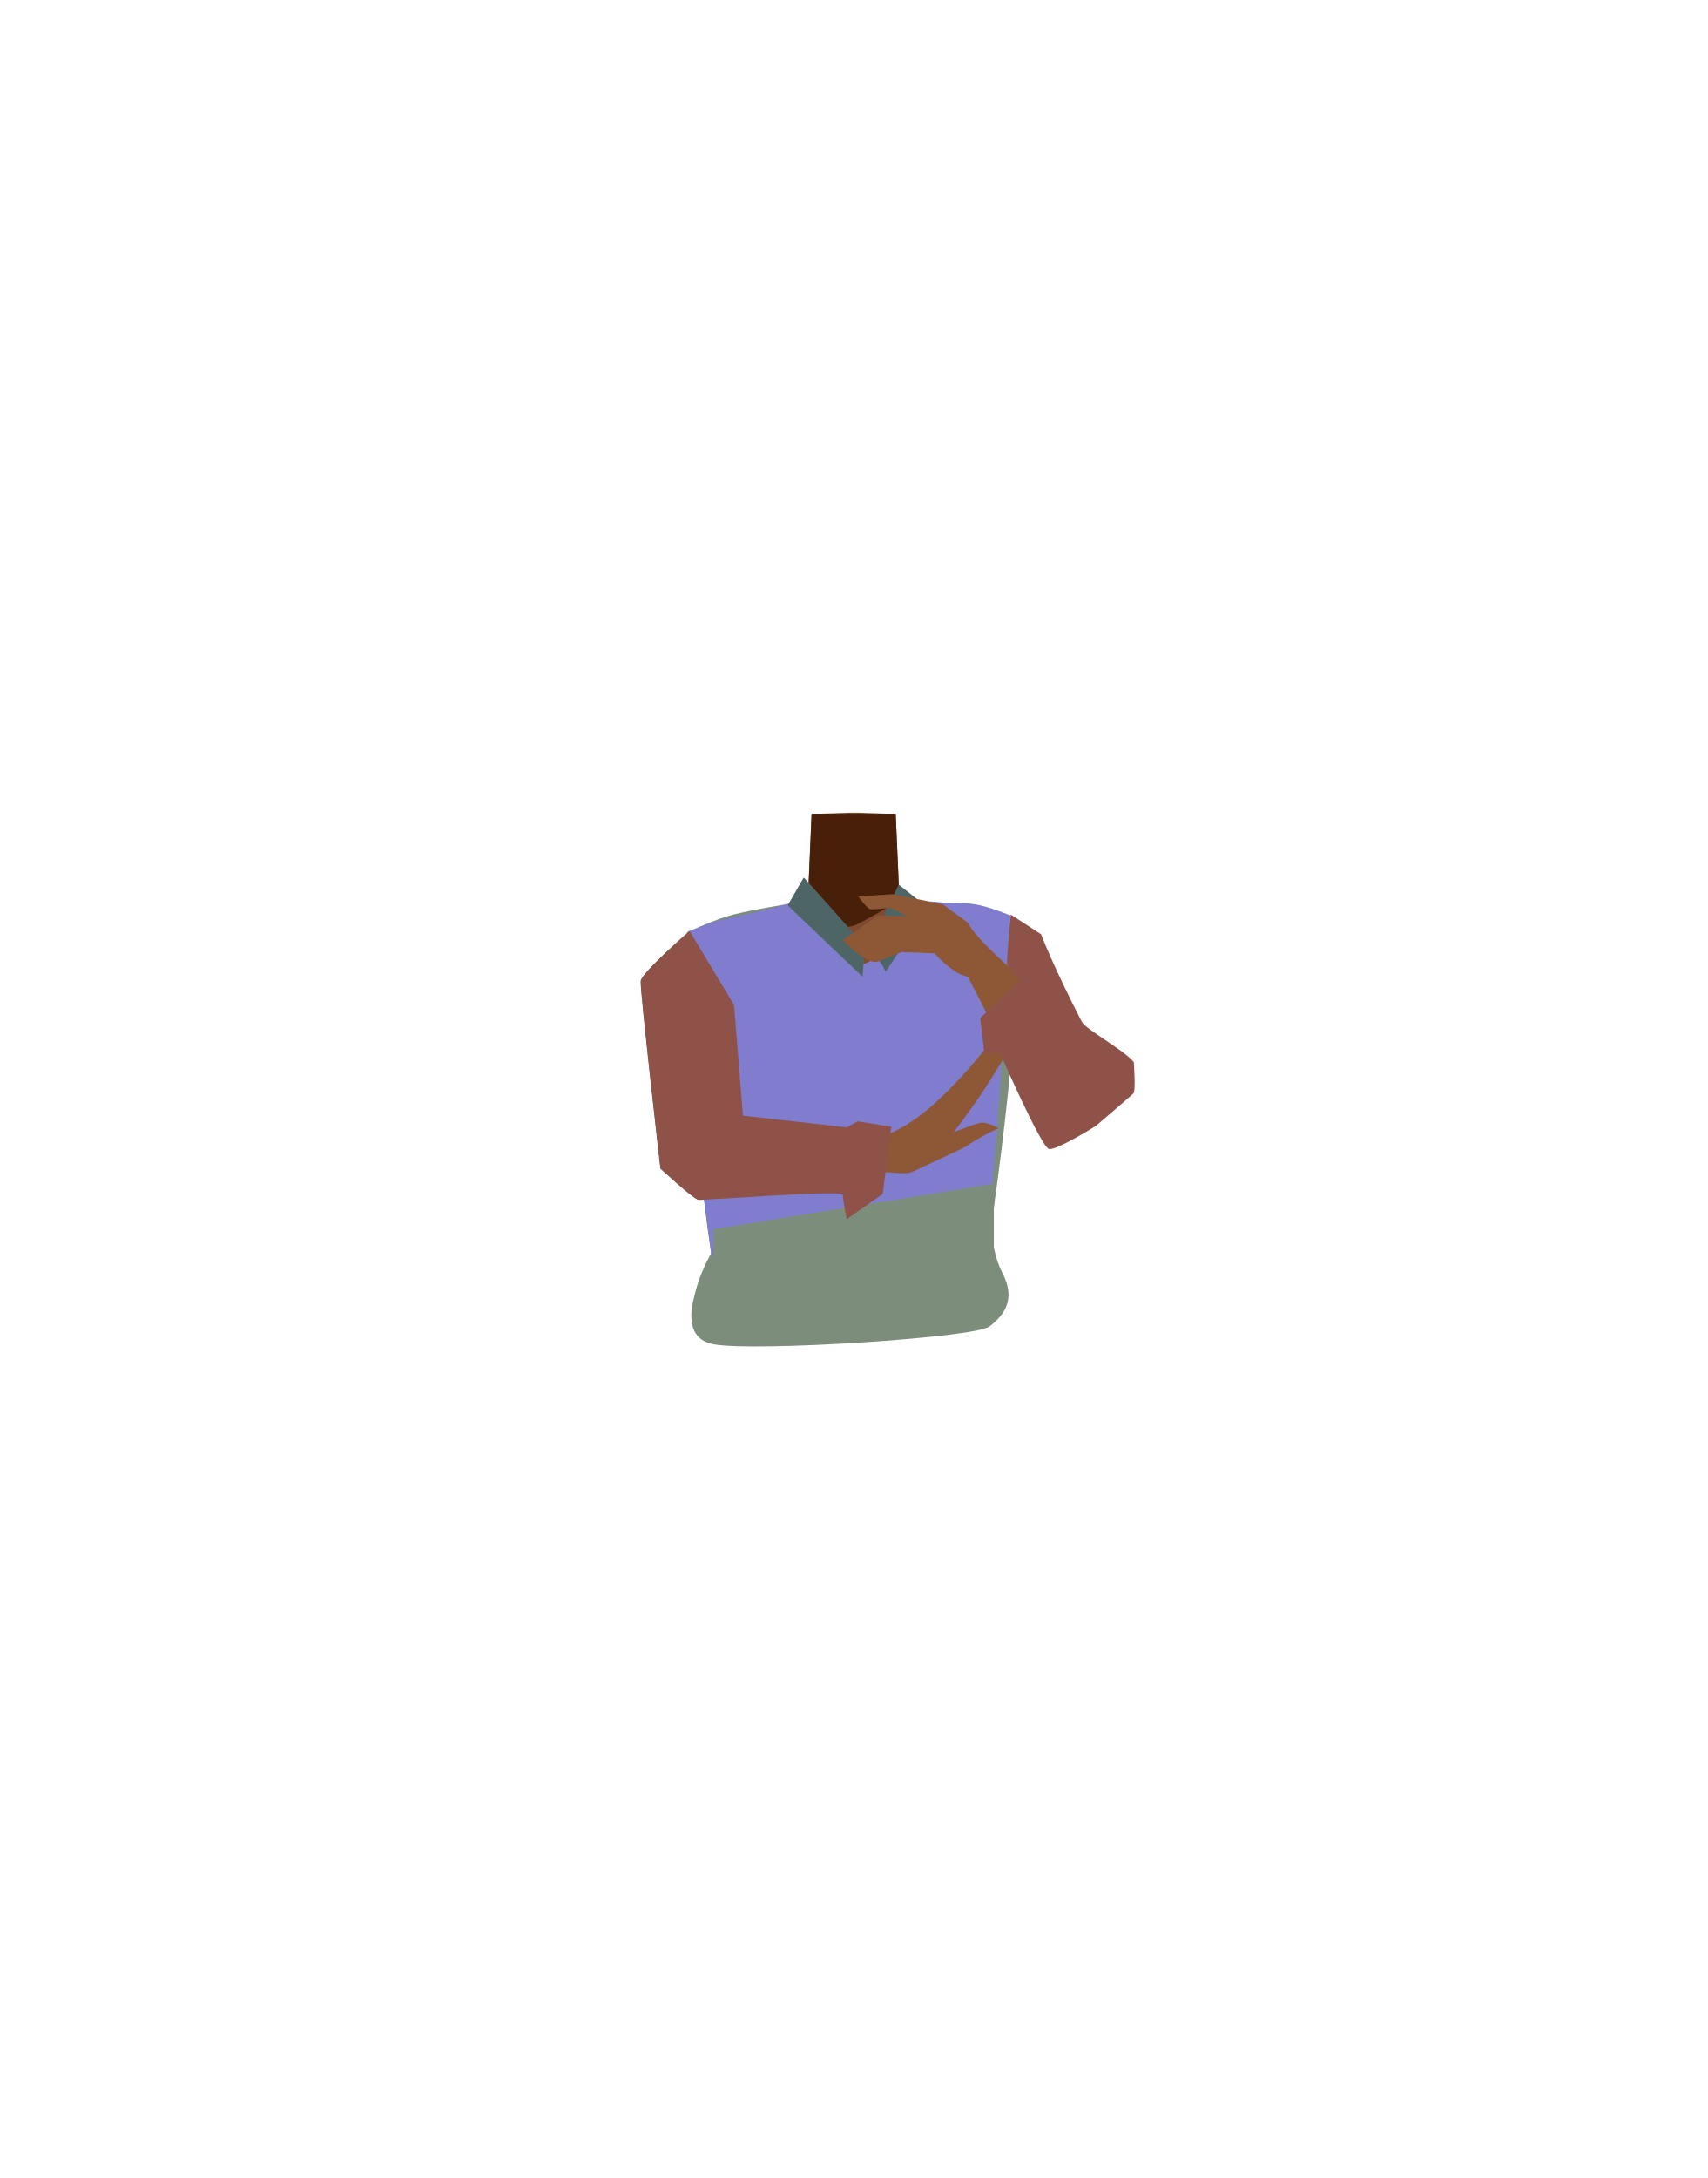
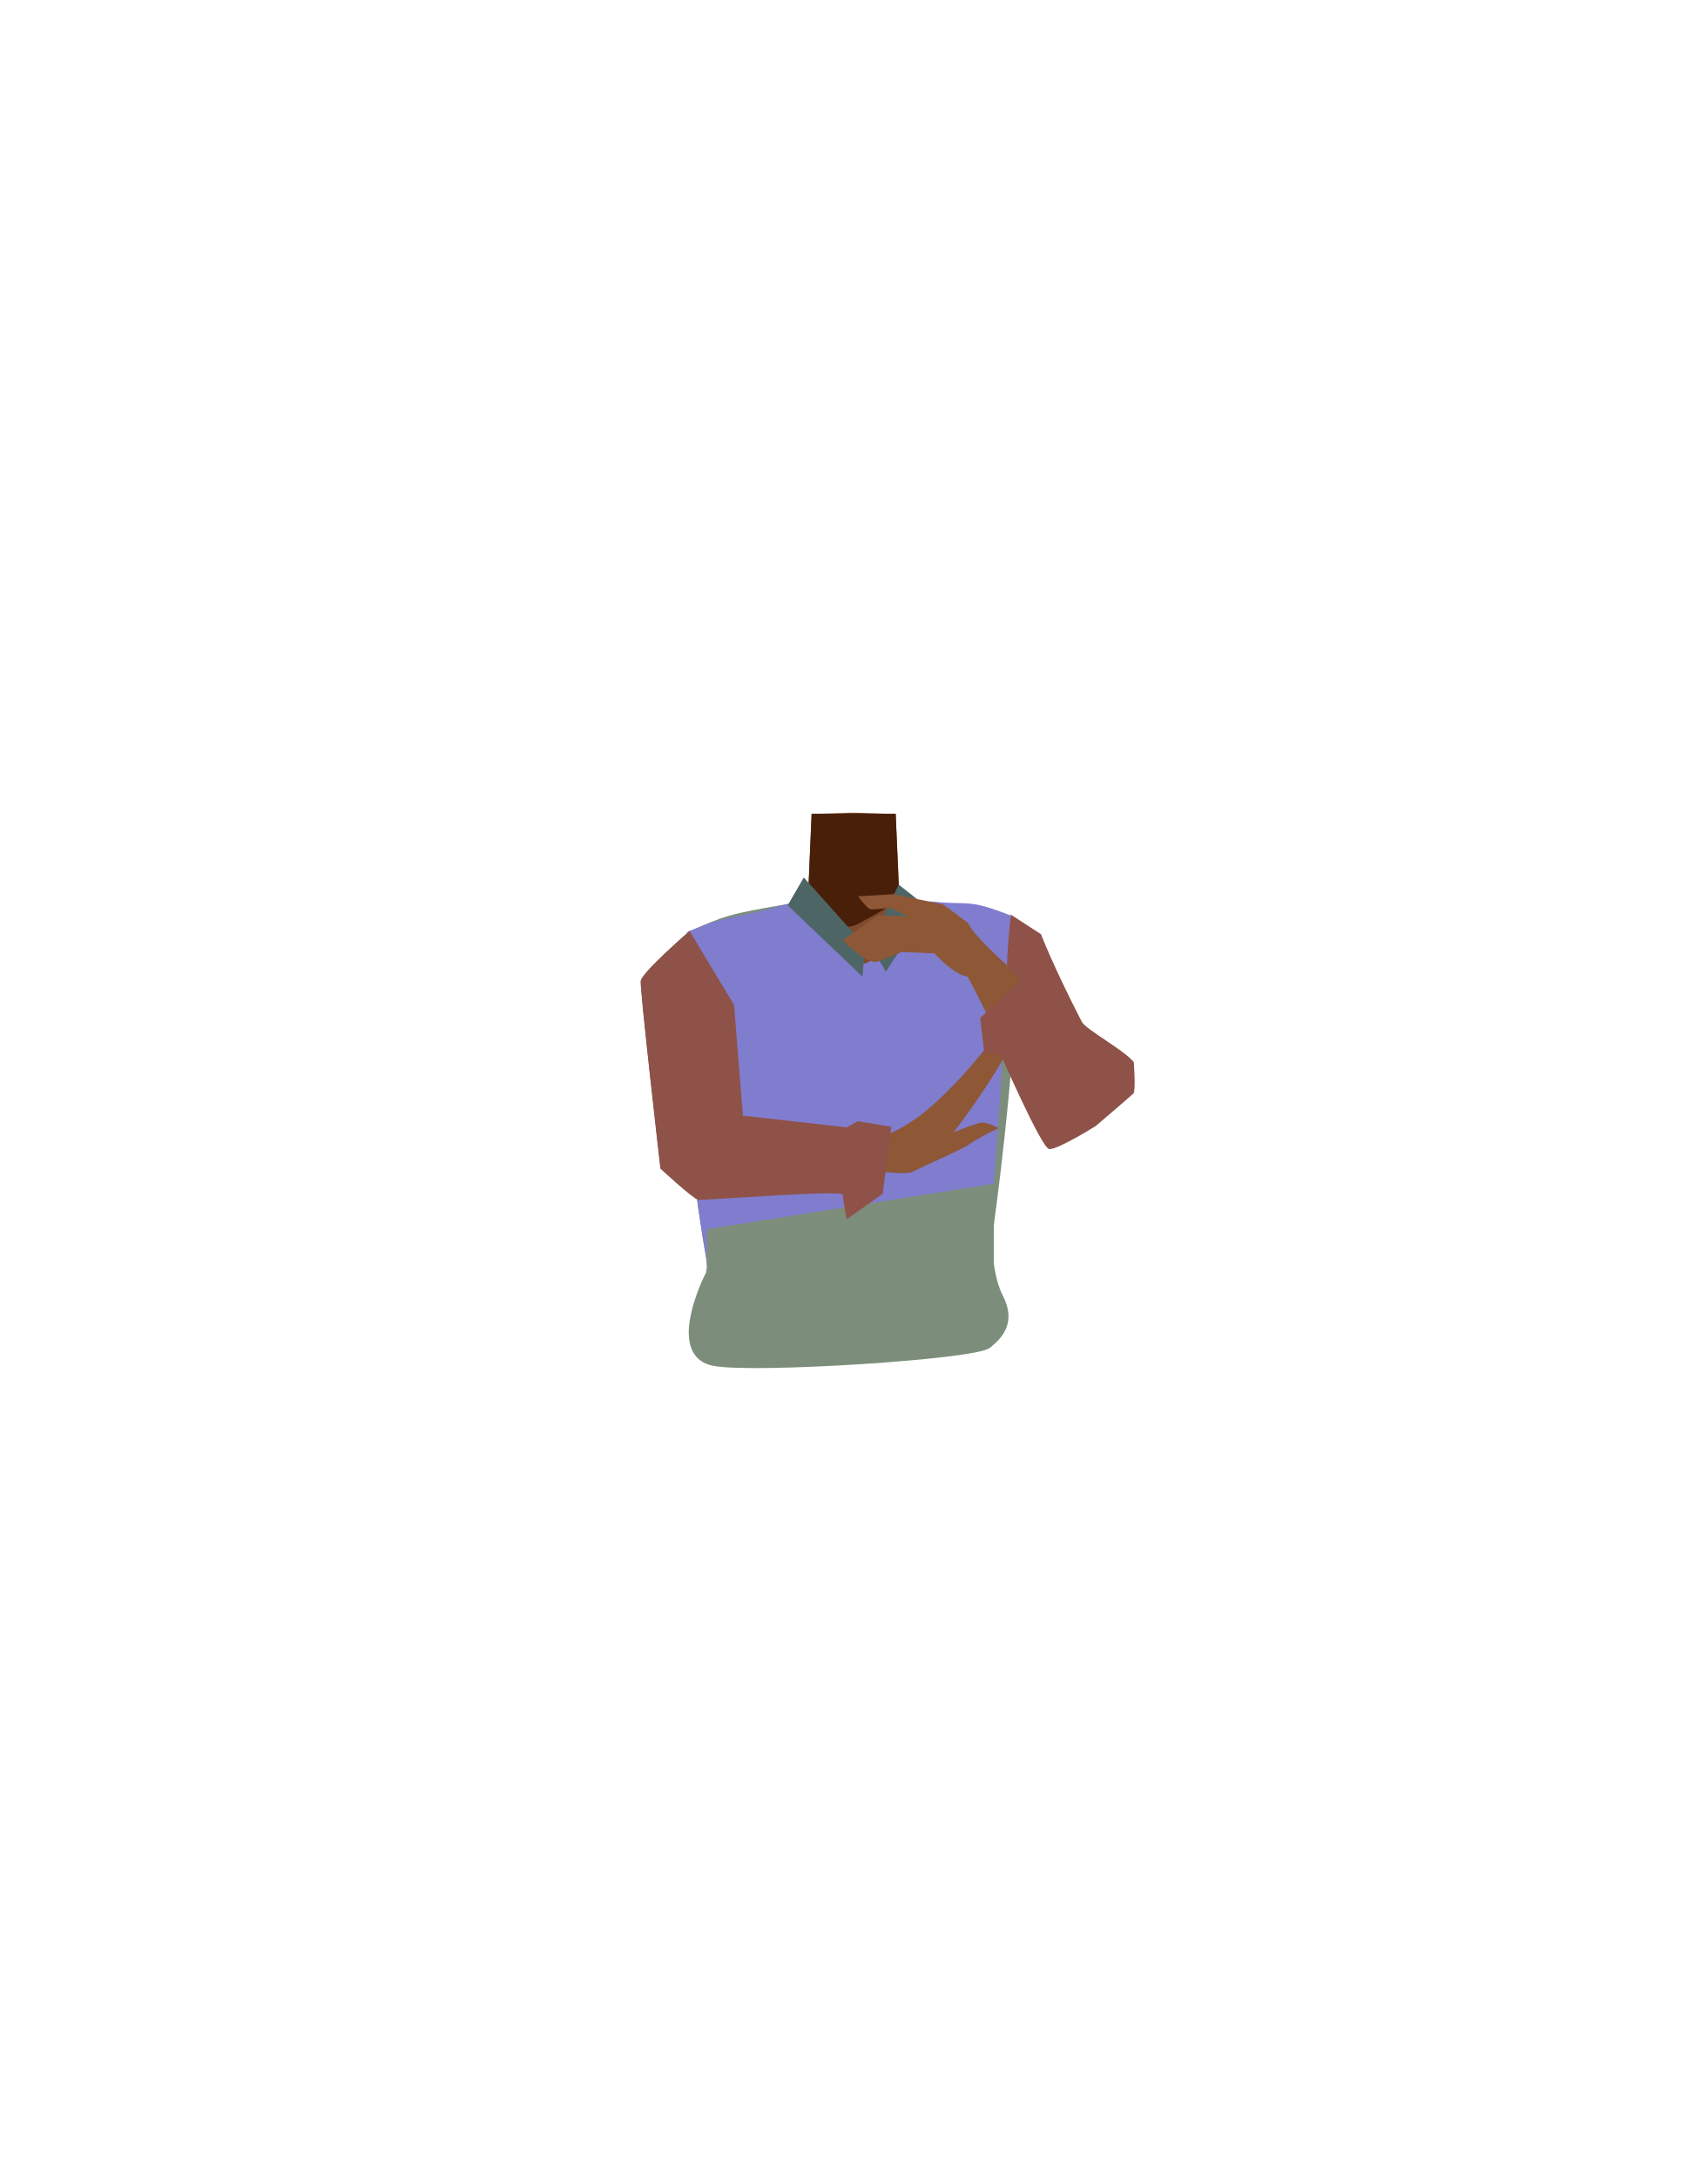
<svg xmlns="http://www.w3.org/2000/svg" version="1.1" id="Calque_1" x="0px" y="0px" viewBox="0 0 788 1005" style="enable-background:new 0 0 788 1005;" xml:space="preserve">
  <style type="text/css">
	.st0{fill:#7F4A2F;}
	.st1{fill:#481F09;}
	.st2{fill:#D68F72;}
	.st3{fill:#7C8E7B;}
	.st4{fill:#423632;}
	.st5{fill:#4E6566;}
	.st6{fill:#807DCF;}
	.st7{fill:#8E5736;}
	.st8{fill:#8E5249;}
</style>
  <g id="Calque_1_00000115507393649495719270000006572907222598607526_">
    <g id="Calque_12">
      <path class="st0" d="M465.8,459.5c0,0-0.1,3.9-9.3,10c-10.9,7.3-6.9,21.4-8.4,28.7c-1,4.9-9.9,17.3-13.7,16.6    c-10.8-2-16.9-16.2-26.7-20.4c-5.7-2.4-8.2-4.7-13.7-2c-5.5-2.8-8-0.5-13.7,2c-9.8,4.2-15.8,18.5-26.7,20.4    c-3.9,0.7-12.7-11.7-13.7-16.6c-1.5-7.3,2.5-21.4-8.4-28.7c-9.2-6.1-11.6-11-11.6-11c-7-17.1-6.1-26.7,3.9-29.7s29.4-7,38.6-10.1    c4.7-1.6,8.5-3.4,10.6-5.8l1.6-37.3l18.3-0.6h2.2l14.3,0.5l4,0.1l0.7,15.7l0.6,12.9v0.5l0.4,8.2c0.4,0.5,0.9,0.9,1.5,1.3    c2.7,2,6.8,3.2,11.6,4.2c6.5,1.3,30.5,8,37.8,9.4c3.1,0.6-2.8-0.9,0,0C475.8,430.6,472.8,442.4,465.8,459.5z" />
      <path class="st1" d="M416.5,414.1c-5.4,4.2-18.8,11.4-21.3,12.6c-8.2,3.9-28.3-5-32.8-8.1c4.7-1.6,8.5-3.4,10.6-5.8l1.6-37.3h38.8    l1.2,28.5v0.5l0.4,8.2C415.4,413.2,415.9,413.7,416.5,414.1z" />
    </g>
  </g>
  <g id="Calque_9">
    <path class="st2" d="M426.3,438.1c0,19.8,14.5,25.2,22,32.2c11.9,11.1,24.1,39.2,33.1,51.9c4.2,6,12.9-0.2,24.1-5.4l0,0   c14.2-7.3,6.3-23.3,2.9-29.4c-6.9-12.3-26-46.9-41.2-57.9c0,0-14.8-11.9-28.5-7.7C429.8,424.5,426.2,430,426.3,438.1L426.3,438.1z" />
-     <path class="st3" d="M451.3,599.5c7.3-28,25-169.9,15.1-173.7c-20.4-8-19-7.9-36.3-9.7c-12.5-1.4-21,28-32.4,28.9   c-7.1,0.6-27-29.1-33.4-28c-28.9,5-29.1,5.3-47.1,13.2c-4.1,19.2,8.1,144.7,15.6,172.5c7.8,29.1,57.9,6.1,57.9,6.1   S443.6,628.8,451.3,599.5z" />
-     <rect x="329.2" y="575.6" class="st4" width="123.1" height="23.4" />
-     <rect x="330.5" y="574.9" class="st5" width="124.2" height="23.4" />
+     <path class="st3" d="M451.3,609.5c7.3-28,25-179.9,15.1-183.7c-20.4-8-19-7.9-36.3-9.7c-12.5-1.4-21,28-32.4,28.9   c-7.1,0.6-27-29.1-33.4-28c-28.9,5-29.1,5.3-47.1,13.2c-7.6,35.8,3.6,138.1,15.6,182.5c7.8,29.1,57.9,6.1,57.9,6.1   S443.6,638.8,451.3,609.5z" />
+     <polygon class="st4" points="326.2,585.6 452.3,585.6 452.3,609 329.2,609  " />
+     <polygon class="st5" points="327.5,584.9 454.7,584.9 454.7,608.3 330.5,608.3  " />
    <path class="st2" d="M513.1,512.2c10.4-6.6,5.1-16.8-0.9-25c-4.2-5.8-47.6-39.9-60.3-54.4c-7.1-8.2-10.7-12.7-16.5-9.3   c-5.2,3.1,4.8,15.5,6.9,19.2c22.1,39.6,22.6,62.3,46.3,82.9C488.7,525.6,509.5,514.5,513.1,512.2z" />
    <path class="st3" d="M325.5,488c0,0-3.4-23.4-7.2-58.4l26.6-7.2l31.8,47.4L325.5,488z" />
  </g>
  <g id="Calque_10">
-     <polygon class="st3" points="337,616.7 329.2,572.9 459.2,546.2 456.4,612.1  " />
+     <polygon class="st3" points="337,626.7 326.2,582.9 459.2,546.2 456.4,622.1  " />
    <path class="st5" d="M363.6,417.8L371,405c0,0,28.2,31.4,28.2,31.7s-1.1,14-1.1,14L363.6,417.8z" />
    <path class="st5" d="M318.3,429.6l16.8,51l-2.1,40.3l57.9-0.7l5.1-2.8l15.5,2.5l-4,31l-16.6,11.7c0,0-1.8-8.9-1.8-11.3   s-64.3,2.7-66.7,2.3s-17.5-14.4-17.5-14.4s-9.5-82.6-9.1-86.5S318.3,429.6,318.3,429.6z" />
-     <path class="st3" d="M333.7,595.6c-3.6,3.8,16.5-15.1,15-15.3s-13.7-13.6-18.7-5.1s-19,34.8,0,39.2s121.2,2.2,127.2-2.7   s11.9-11.9,5.5-24.2s-4.3-27-9.6-31.8S333.7,595.6,333.7,595.6z" />
-     <path class="st6" d="M451.3,599.5c7.3-28,15.1-177.1,15.1-177.1c-20.4-8-19-4.5-36.3-6.4c-12.5-1.4-21,28-32.4,28.9   c-7.1,0.6-27.2-29.7-33.4-28c-29.2,8.1-29.1,5.3-47.1,13.2c-4.1,19.2,8.1,144.7,15.6,172.5c7.8,29.1,57.9,6.1,57.9,6.1   S443.6,628.8,451.3,599.5z" />
+     <path class="st3" d="M333.7,605.6c-3.6,3.8,16.5-15.1,15-15.3s-16.7-13.6-21.7-5.1s-16,34.8,3,39.2s121.2,2.2,127.2-2.7   s11.9-11.9,5.5-24.2s-4.3-37-9.6-41.8S333.7,605.6,333.7,605.6z" />
+     <path class="st6" d="M451.3,609.5c7.3-28,15.1-187.1,15.1-187.1c-20.4-8-19-4.5-36.3-6.4c-12.5-1.4-21,28-32.4,28.9   c-7.1,0.6-27.2-29.7-33.4-28c-29.2,8.1-29.1,5.3-47.1,13.2c-7.6,35.8,3.6,138.1,15.6,182.5c7.8,29.1,57.9,6.1,57.9,6.1   S443.6,638.8,451.3,609.5z" />
    <path class="st7" d="M445.5,529.2c4.9-3.3,10-6.2,15.4-8.6c0,0-4.7-2.7-7.7-2.6c-2.4,0.1-13.1,4.5-13.1,4.5l0,0   c18.4-23.9,28.4-43.3,29.5-46.2c0.8-2-1.8-8.1-1.8-8.1s-18.4,22.6-24,28.6c-19.1,20.5-28.6,25.1-44.1,30.6c-2.7,1-1.3,15,4.6,13.4   c2.1-0.6,13.4,1.5,16.6,0C433.7,534.9,445.1,529.5,445.5,529.2z" />
-     <rect x="329.2" y="575.6" class="st4" width="123.1" height="23.4" />
+     <polygon class="st4" points="326.2,585.6 452.3,585.6 452.3,609 329.2,609  " />
    <path class="st7" d="M513.1,512.2c10.4-6.6,5.1-16.8-0.9-25c-4.2-5.8-47.6-39.9-60.3-54.4c-7.1-8.2-10.7-12.7-16.5-9.3   c-5.2,3.1,4.8,15.5,6.9,19.2c22.1,39.6,21.9,51.5,45.5,72.2C503.5,528.4,509.5,514.5,513.1,512.2z" />
    <path class="st6" d="M325.5,488c0,0-3.4-23.4-7.2-58.4l26.6-7.2l31.8,47.4L325.5,488z" />
    <path class="st8" d="M466.5,422c0,0-2.2,22.7-1.6,23.4l6.2,7l-18.7,17.3l1.9,16.3h7.3c0,0,19,43.6,22.6,44.2s21.5-10.6,21.5-10.6   s13.4-11.4,17.4-15c1.2-1,0.2-14.5,0.2-14.5c-4.2-5.4-22.2-15.1-24-18.6c-13.8-26.9-18.8-40.4-18.8-40.4" />
-     <polygon class="st3" points="329.2,608.9 329.2,567.2 458.7,546.2 458.7,608.9  " />
+     <polygon class="st3" points="326.2,618.9 326.2,567.2 458.7,546.2 458.7,618.9  " />
    <path class="st5" d="M363.6,417.8L371,405c0,0,28.2,31.4,28.2,31.7s-1.1,14-1.1,14L363.6,417.8z" />
    <path class="st5" d="M407.3,445.5c0,0-6.6-9.1-6.1-9.7s13.6-27.6,13.6-27.6s12.4,9.6,12.8,10.5s-18.8,29.7-18.8,29.7L407.3,445.5z" />
    <path class="st8" d="M318.3,429.6l20.5,34.1l4.1,51.1l47.9,5.4l5.1-2.8l15.5,2.5l-4,31l-16.6,11.7c0,0-1.8-8.9-1.8-11.3   s-64.3,2.7-66.7,2.3s-17.5-14.4-17.5-14.4s-9.5-82.6-9.1-86.5S318.3,429.6,318.3,429.6z" />
-     <path class="st3" d="M332.1,601.5c-3.4,3.9,15.6-15.8,14.1-16s-14.4-13-18.9-4.3s-17.1,35.6,2.2,39.1s121.2-3.1,126.9-8.2   s11.2-12.4,4.1-24.4s-5.8-26.8-11.3-31.4S332.1,601.5,332.1,601.5z" />
+     <path class="st3" d="M332.1,611.5c-3.4,3.9,15.6-15.8,14.1-16s-17.4-13-21.9-4.3s-14.1,35.6,5.2,39.1s121.2-3.1,126.9-8.2   s11.2-12.4,4.1-24.4s-5.8-36.8-11.3-41.4S332.1,611.5,332.1,611.5z" />
    <path class="st7" d="M396.1,413.6l16.1-1l23,4.7l11.5,8.5c0,0,13.3,21.4,9.6,22.5c-5.7,1.7-7.2,3.3-11.2,2   c-6.5-2.1-13.8-10.4-13.8-10.4l-15.2-0.6c0,0-11.1,4.6-11.8,4.6c-5.9,0.1-15.2-10.1-15.2-10.1l16-11.4l14,0.4l-8.3-3.9   c0,0-8.3,1-9.2,0.6C399.9,418.9,396.1,413.6,396.1,413.6z" />
  </g>
</svg>
